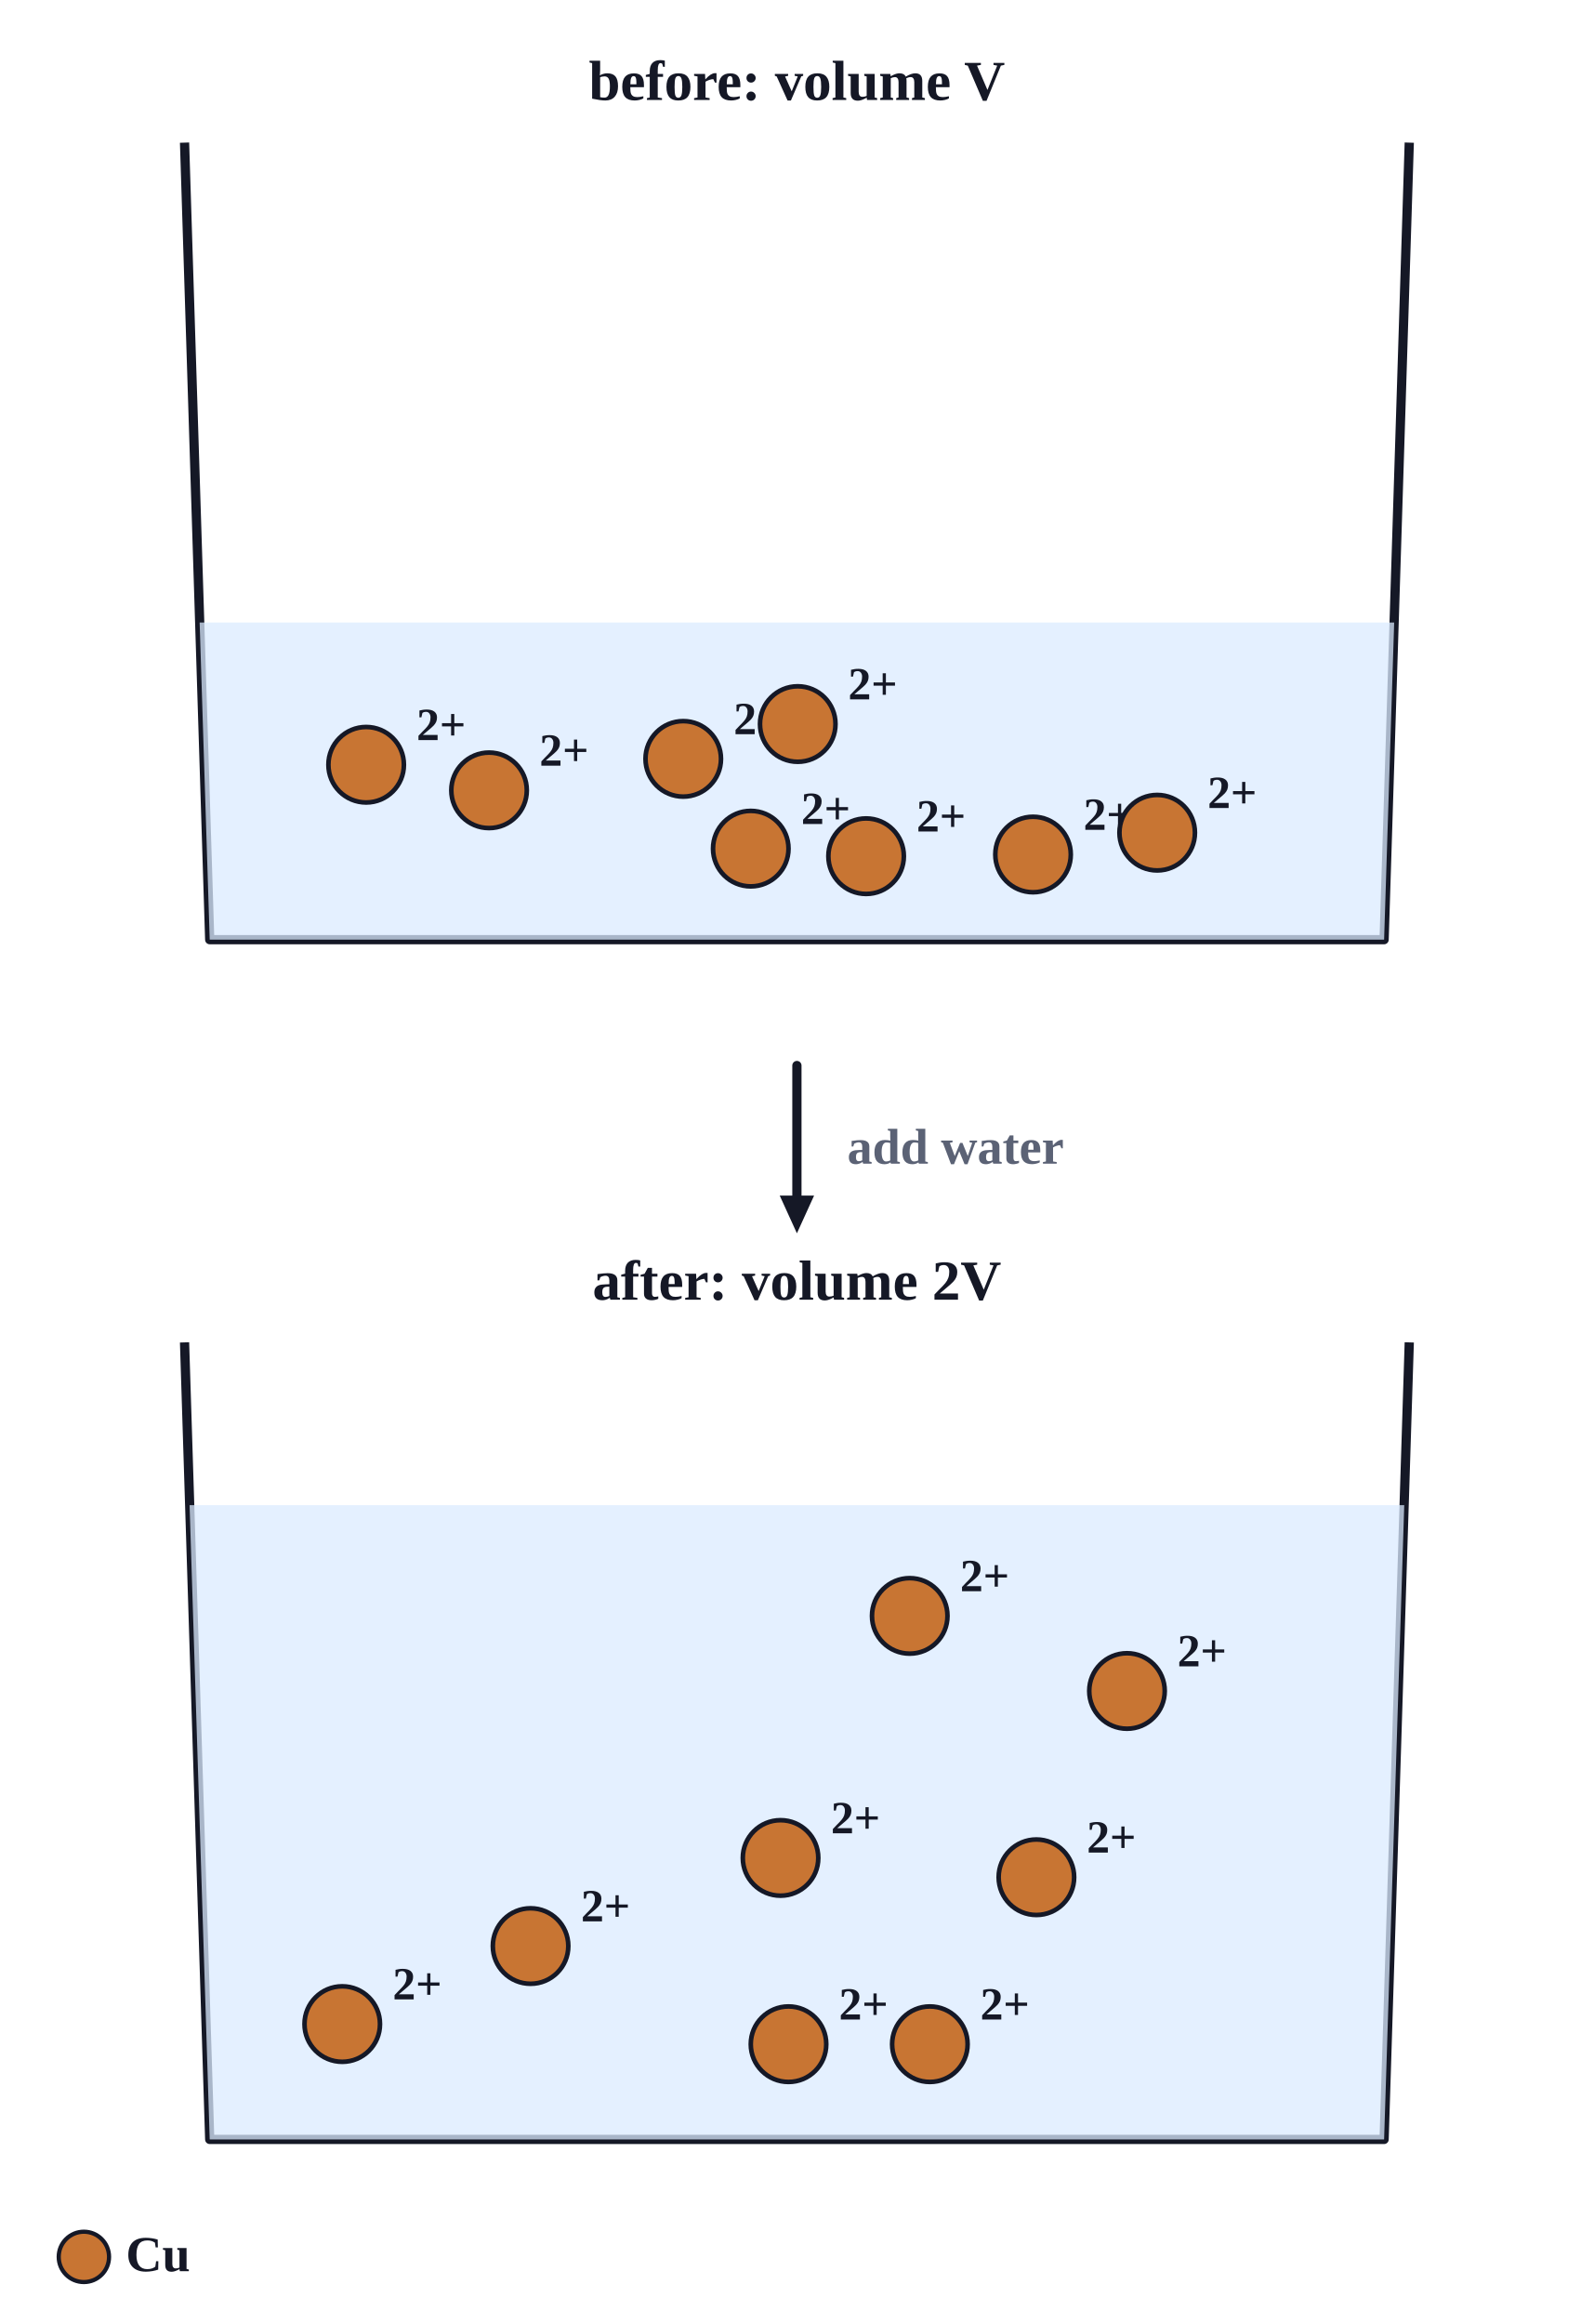
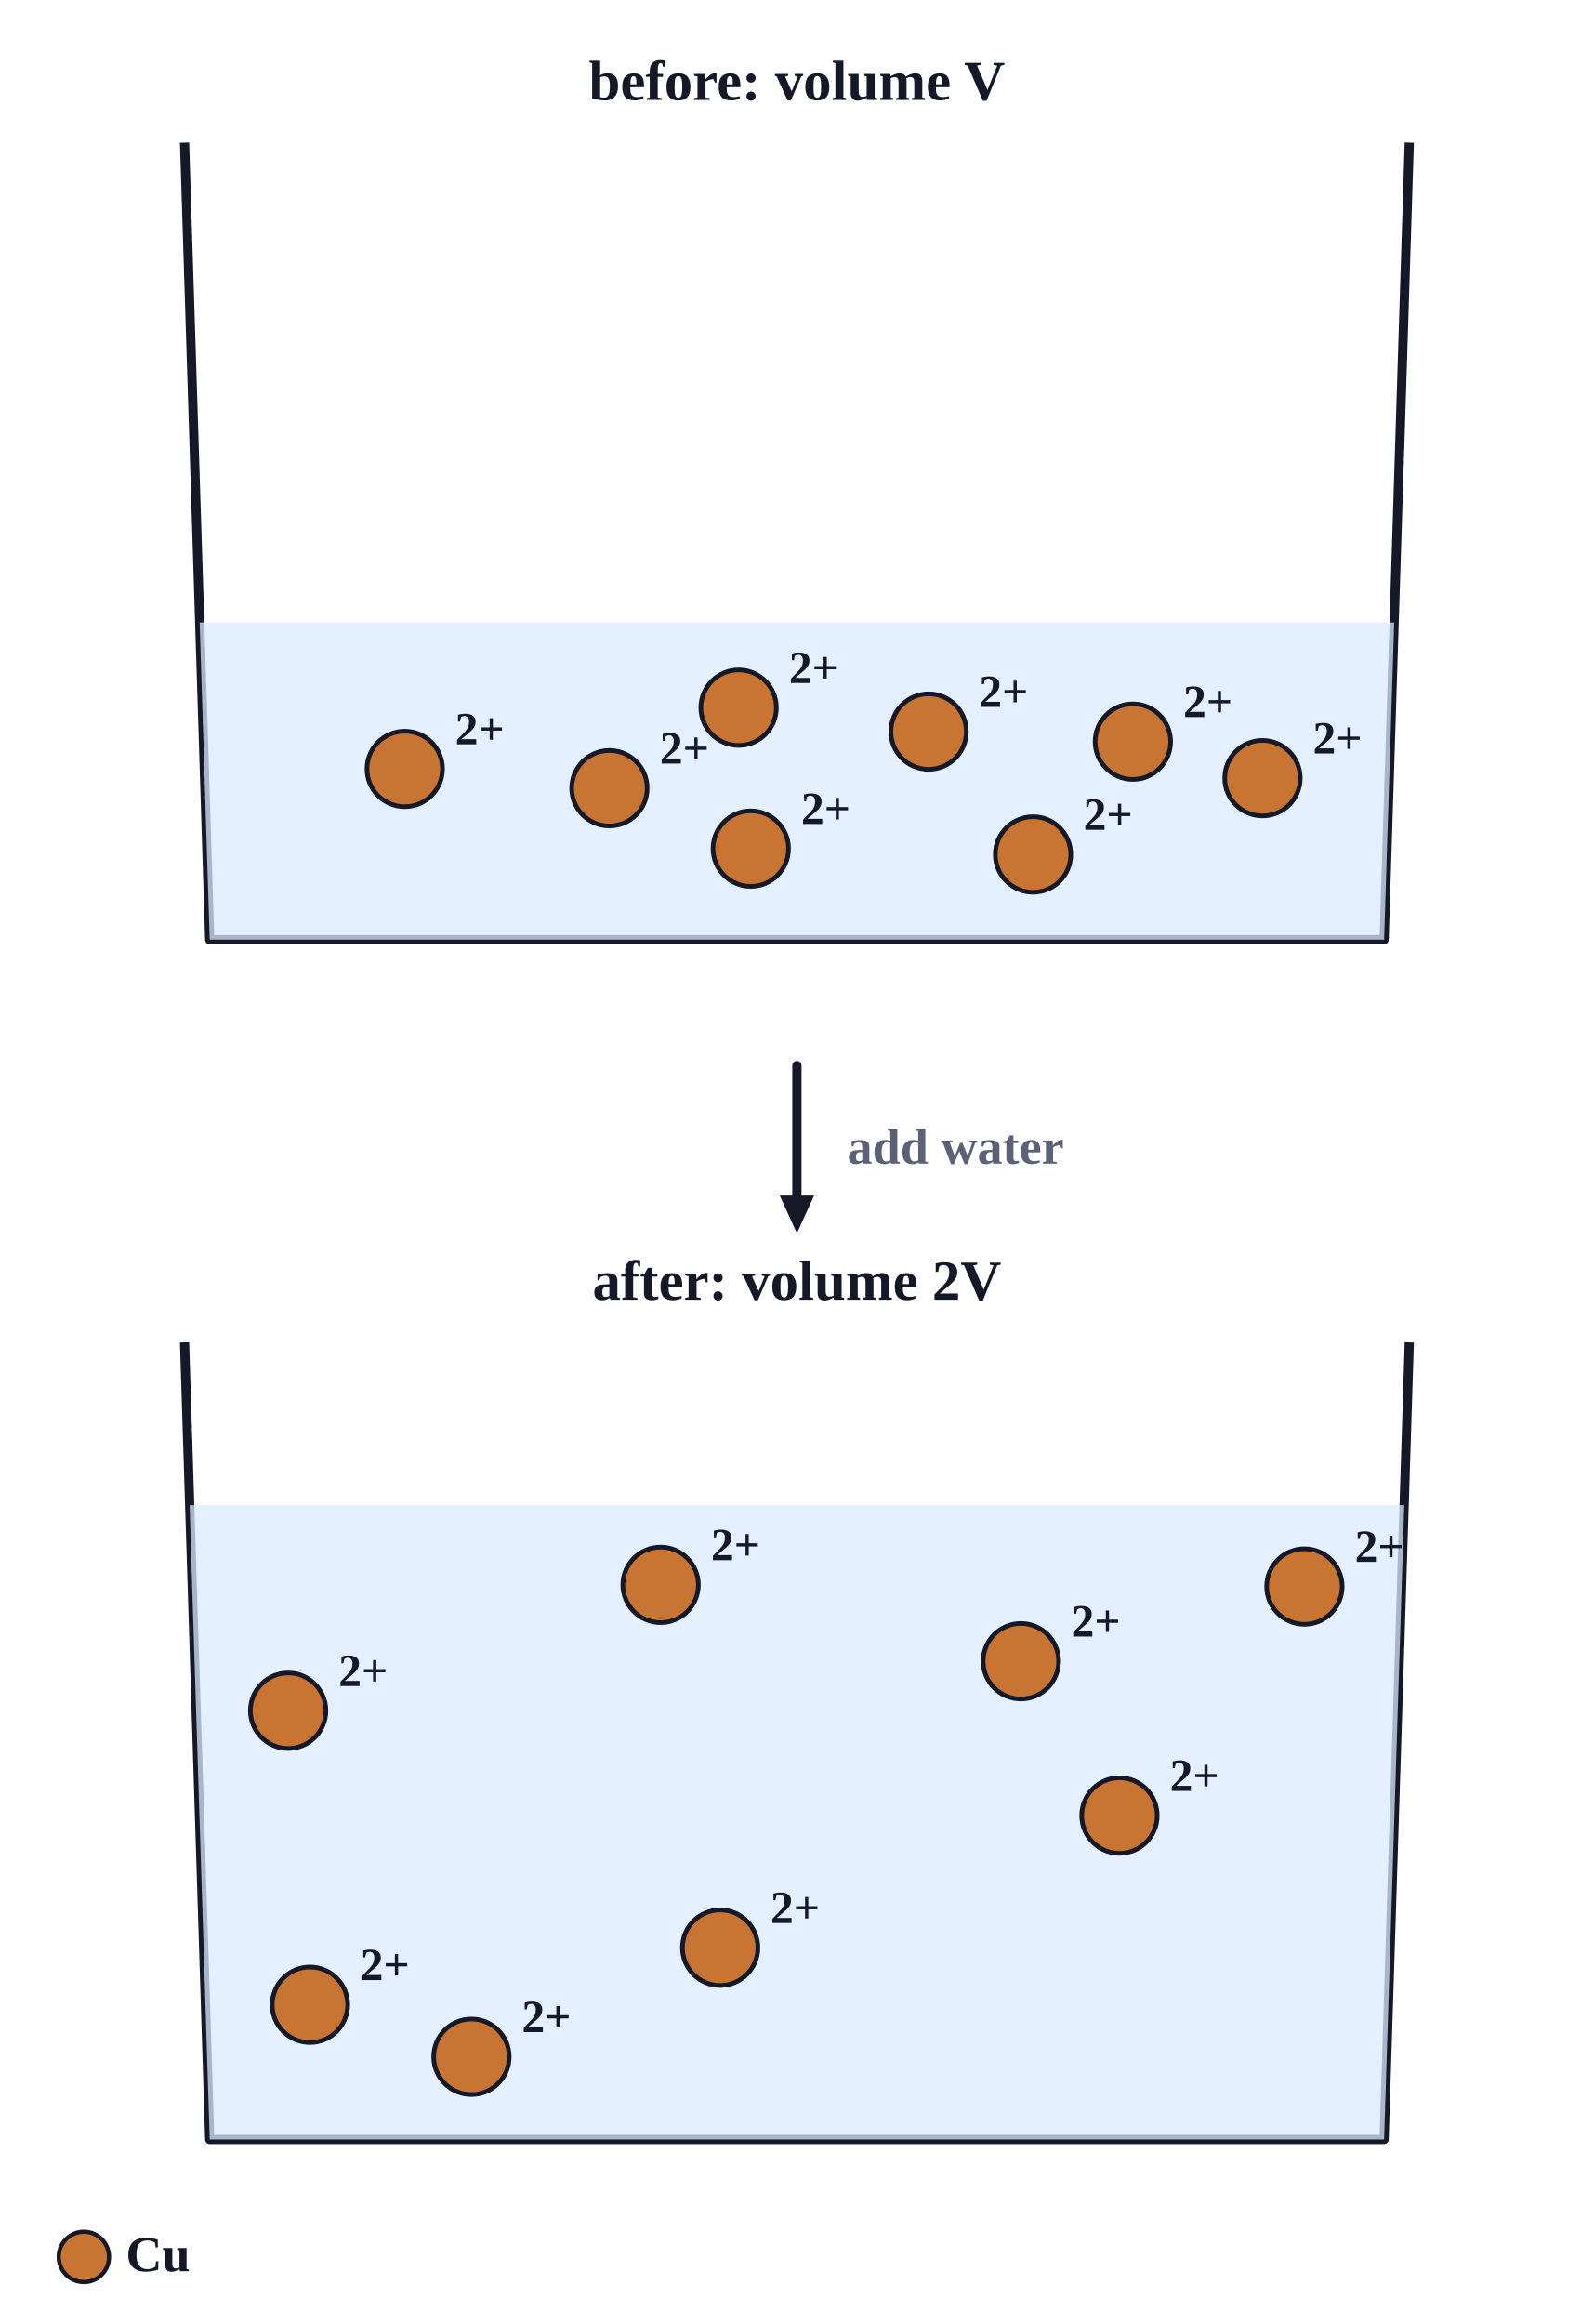
<svg xmlns="http://www.w3.org/2000/svg" viewBox="0 0 380.0 554.0" width="380.0" height="554.0" role="img" aria-label="Left: a beaker half full with eight solute particles. Right: the beaker full to twice the volume, still eight particles." style="color:var(--vx-ink, #151826);font-family:inherit;max-width:100%;height:auto">
  <text x="190.0" y="20.0" font-size="13.5" font-weight="700" text-anchor="middle" dominant-baseline="middle" fill="var(--vx-ink, #151826)">before: volume V</text>
  <path d="M44.0 34.0 L50.0 224.0 L330.0 224.0 L336.0 34.0" fill="none" stroke="var(--vx-ink, #151826)" stroke-width="2.2" stroke-linejoin="round" />
  <path d="M47.6 148.4 L50.0 224.0 L330.0 224.0 L332.4 148.4 Z" fill="#dbeafe" fill-opacity=".75" />
  <circle cx="179.0" cy="202.3" r="9.0" fill="#c87533" stroke="#151826" stroke-width="1.1" />
  <text x="191.0" y="193.3" font-size="11" font-weight="800" text-anchor="start" dominant-baseline="middle" fill="var(--vx-ink, #151826)">2+</text>
-   <circle cx="162.9" cy="180.9" r="9.0" fill="#c87533" stroke="#151826" stroke-width="1.1" />
-   <text x="174.9" y="171.9" font-size="11" font-weight="800" text-anchor="start" dominant-baseline="middle" fill="var(--vx-ink, #151826)">2+</text>
+   <circle cx="145.3" cy="187.9" r="9.0" fill="#c87533" stroke="#151826" stroke-width="1.1" />
+   <text x="157.3" y="178.9" font-size="11" font-weight="800" text-anchor="start" dominant-baseline="middle" fill="var(--vx-ink, #151826)">2+</text>
  <circle cx="246.3" cy="203.7" r="9.0" fill="#c87533" stroke="#151826" stroke-width="1.1" />
  <text x="258.3" y="194.7" font-size="11" font-weight="800" text-anchor="start" dominant-baseline="middle" fill="var(--vx-ink, #151826)">2+</text>
-   <circle cx="190.2" cy="172.6" r="9.0" fill="#c87533" stroke="#151826" stroke-width="1.1" />
-   <text x="202.2" y="163.6" font-size="11" font-weight="800" text-anchor="start" dominant-baseline="middle" fill="var(--vx-ink, #151826)">2+</text>
-   <circle cx="116.6" cy="188.4" r="9.0" fill="#c87533" stroke="#151826" stroke-width="1.1" />
-   <text x="128.6" y="179.4" font-size="11" font-weight="800" text-anchor="start" dominant-baseline="middle" fill="var(--vx-ink, #151826)">2+</text>
-   <circle cx="206.5" cy="204.1" r="9.0" fill="#c87533" stroke="#151826" stroke-width="1.1" />
-   <text x="218.5" y="195.1" font-size="11" font-weight="800" text-anchor="start" dominant-baseline="middle" fill="var(--vx-ink, #151826)">2+</text>
-   <circle cx="87.3" cy="182.3" r="9.0" fill="#c87533" stroke="#151826" stroke-width="1.1" />
-   <text x="99.3" y="173.3" font-size="11" font-weight="800" text-anchor="start" dominant-baseline="middle" fill="var(--vx-ink, #151826)">2+</text>
-   <circle cx="275.9" cy="198.5" r="9.0" fill="#c87533" stroke="#151826" stroke-width="1.1" />
-   <text x="287.9" y="189.5" font-size="11" font-weight="800" text-anchor="start" dominant-baseline="middle" fill="var(--vx-ink, #151826)">2+</text>
+   <circle cx="96.5" cy="183.3" r="9.0" fill="#c87533" stroke="#151826" stroke-width="1.1" />
+   <text x="108.5" y="174.3" font-size="11" font-weight="800" text-anchor="start" dominant-baseline="middle" fill="var(--vx-ink, #151826)">2+</text>
+   <circle cx="221.4" cy="174.4" r="9.0" fill="#c87533" stroke="#151826" stroke-width="1.1" />
+   <text x="233.4" y="165.4" font-size="11" font-weight="800" text-anchor="start" dominant-baseline="middle" fill="var(--vx-ink, #151826)">2+</text>
+   <circle cx="301.0" cy="185.5" r="9.0" fill="#c87533" stroke="#151826" stroke-width="1.1" />
+   <text x="313.0" y="176.5" font-size="11" font-weight="800" text-anchor="start" dominant-baseline="middle" fill="var(--vx-ink, #151826)">2+</text>
+   <circle cx="270.1" cy="176.8" r="9.0" fill="#c87533" stroke="#151826" stroke-width="1.1" />
+   <text x="282.1" y="167.8" font-size="11" font-weight="800" text-anchor="start" dominant-baseline="middle" fill="var(--vx-ink, #151826)">2+</text>
+   <circle cx="176.1" cy="168.7" r="9.0" fill="#c87533" stroke="#151826" stroke-width="1.1" />
+   <text x="188.1" y="159.7" font-size="11" font-weight="800" text-anchor="start" dominant-baseline="middle" fill="var(--vx-ink, #151826)">2+</text>
  <path d="M190.0 254.0 L190.0 285.9" stroke="var(--vx-ink, #151826)" stroke-width="2.2" stroke-linecap="round" fill="none" />
  <path d="M190.0 294.0 L185.9 285.0 L194.1 285.0 Z" fill="var(--vx-ink, #151826)" />
  <text x="202.0" y="274.0" font-size="12" font-weight="600" text-anchor="start" dominant-baseline="middle" fill="var(--vx-soft, #5b6275)">add water</text>
  <text x="190.0" y="306.0" font-size="13.5" font-weight="700" text-anchor="middle" dominant-baseline="middle" fill="var(--vx-ink, #151826)">after: volume 2V</text>
  <path d="M44.0 320.0 L50.0 510.0 L330.0 510.0 L336.0 320.0" fill="none" stroke="var(--vx-ink, #151826)" stroke-width="2.2" stroke-linejoin="round" />
  <path d="M45.2 358.8 L50.0 510.0 L330.0 510.0 L334.8 358.8 Z" fill="#dbeafe" fill-opacity=".75" />
-   <circle cx="268.7" cy="403.1" r="9.0" fill="#c87533" stroke="#151826" stroke-width="1.1" />
-   <text x="280.7" y="394.1" font-size="11" font-weight="800" text-anchor="start" dominant-baseline="middle" fill="var(--vx-ink, #151826)">2+</text>
-   <circle cx="126.5" cy="463.9" r="9.0" fill="#c87533" stroke="#151826" stroke-width="1.1" />
-   <text x="138.5" y="454.9" font-size="11" font-weight="800" text-anchor="start" dominant-baseline="middle" fill="var(--vx-ink, #151826)">2+</text>
-   <circle cx="221.7" cy="487.3" r="9.0" fill="#c87533" stroke="#151826" stroke-width="1.1" />
-   <text x="233.7" y="478.3" font-size="11" font-weight="800" text-anchor="start" dominant-baseline="middle" fill="var(--vx-ink, #151826)">2+</text>
-   <circle cx="186.1" cy="442.9" r="9.0" fill="#c87533" stroke="#151826" stroke-width="1.1" />
-   <text x="198.1" y="433.9" font-size="11" font-weight="800" text-anchor="start" dominant-baseline="middle" fill="var(--vx-ink, #151826)">2+</text>
-   <circle cx="81.6" cy="482.5" r="9.0" fill="#c87533" stroke="#151826" stroke-width="1.1" />
-   <text x="93.6" y="473.5" font-size="11" font-weight="800" text-anchor="start" dominant-baseline="middle" fill="var(--vx-ink, #151826)">2+</text>
-   <circle cx="247.1" cy="447.5" r="9.0" fill="#c87533" stroke="#151826" stroke-width="1.1" />
-   <text x="259.1" y="438.5" font-size="11" font-weight="800" text-anchor="start" dominant-baseline="middle" fill="var(--vx-ink, #151826)">2+</text>
-   <circle cx="188.0" cy="487.3" r="9.0" fill="#c87533" stroke="#151826" stroke-width="1.1" />
-   <text x="200.0" y="478.3" font-size="11" font-weight="800" text-anchor="start" dominant-baseline="middle" fill="var(--vx-ink, #151826)">2+</text>
-   <circle cx="216.9" cy="385.2" r="9.0" fill="#c87533" stroke="#151826" stroke-width="1.1" />
-   <text x="228.9" y="376.2" font-size="11" font-weight="800" text-anchor="start" dominant-baseline="middle" fill="var(--vx-ink, #151826)">2+</text>
+   <circle cx="243.4" cy="396.0" r="9.0" fill="#c87533" stroke="#151826" stroke-width="1.1" />
+   <text x="255.4" y="387.0" font-size="11" font-weight="800" text-anchor="start" dominant-baseline="middle" fill="var(--vx-ink, #151826)">2+</text>
+   <circle cx="266.9" cy="432.8" r="9.0" fill="#c87533" stroke="#151826" stroke-width="1.1" />
+   <text x="278.9" y="423.8" font-size="11" font-weight="800" text-anchor="start" dominant-baseline="middle" fill="var(--vx-ink, #151826)">2+</text>
+   <circle cx="311.0" cy="378.2" r="9.0" fill="#c87533" stroke="#151826" stroke-width="1.1" />
+   <text x="323.0" y="369.2" font-size="11" font-weight="800" text-anchor="start" dominant-baseline="middle" fill="var(--vx-ink, #151826)">2+</text>
+   <circle cx="68.7" cy="407.8" r="9.0" fill="#c87533" stroke="#151826" stroke-width="1.1" />
+   <text x="80.7" y="398.8" font-size="11" font-weight="800" text-anchor="start" dominant-baseline="middle" fill="var(--vx-ink, #151826)">2+</text>
+   <circle cx="157.5" cy="377.8" r="9.0" fill="#c87533" stroke="#151826" stroke-width="1.1" />
+   <text x="169.5" y="368.8" font-size="11" font-weight="800" text-anchor="start" dominant-baseline="middle" fill="var(--vx-ink, #151826)">2+</text>
+   <circle cx="171.7" cy="464.3" r="9.0" fill="#c87533" stroke="#151826" stroke-width="1.1" />
+   <text x="183.7" y="455.3" font-size="11" font-weight="800" text-anchor="start" dominant-baseline="middle" fill="var(--vx-ink, #151826)">2+</text>
+   <circle cx="73.9" cy="477.9" r="9.0" fill="#c87533" stroke="#151826" stroke-width="1.1" />
+   <text x="85.9" y="468.9" font-size="11" font-weight="800" text-anchor="start" dominant-baseline="middle" fill="var(--vx-ink, #151826)">2+</text>
+   <circle cx="112.4" cy="490.3" r="9.0" fill="#c87533" stroke="#151826" stroke-width="1.1" />
+   <text x="124.4" y="481.3" font-size="11" font-weight="800" text-anchor="start" dominant-baseline="middle" fill="var(--vx-ink, #151826)">2+</text>
  <circle cx="20" cy="538" r="6" fill="#c87533" stroke="#151826" stroke-width="1" />
  <text x="30.0" y="538.0" font-size="12" font-weight="600" text-anchor="start" dominant-baseline="middle" fill="var(--vx-ink, #151826)">Cu</text>
</svg>
